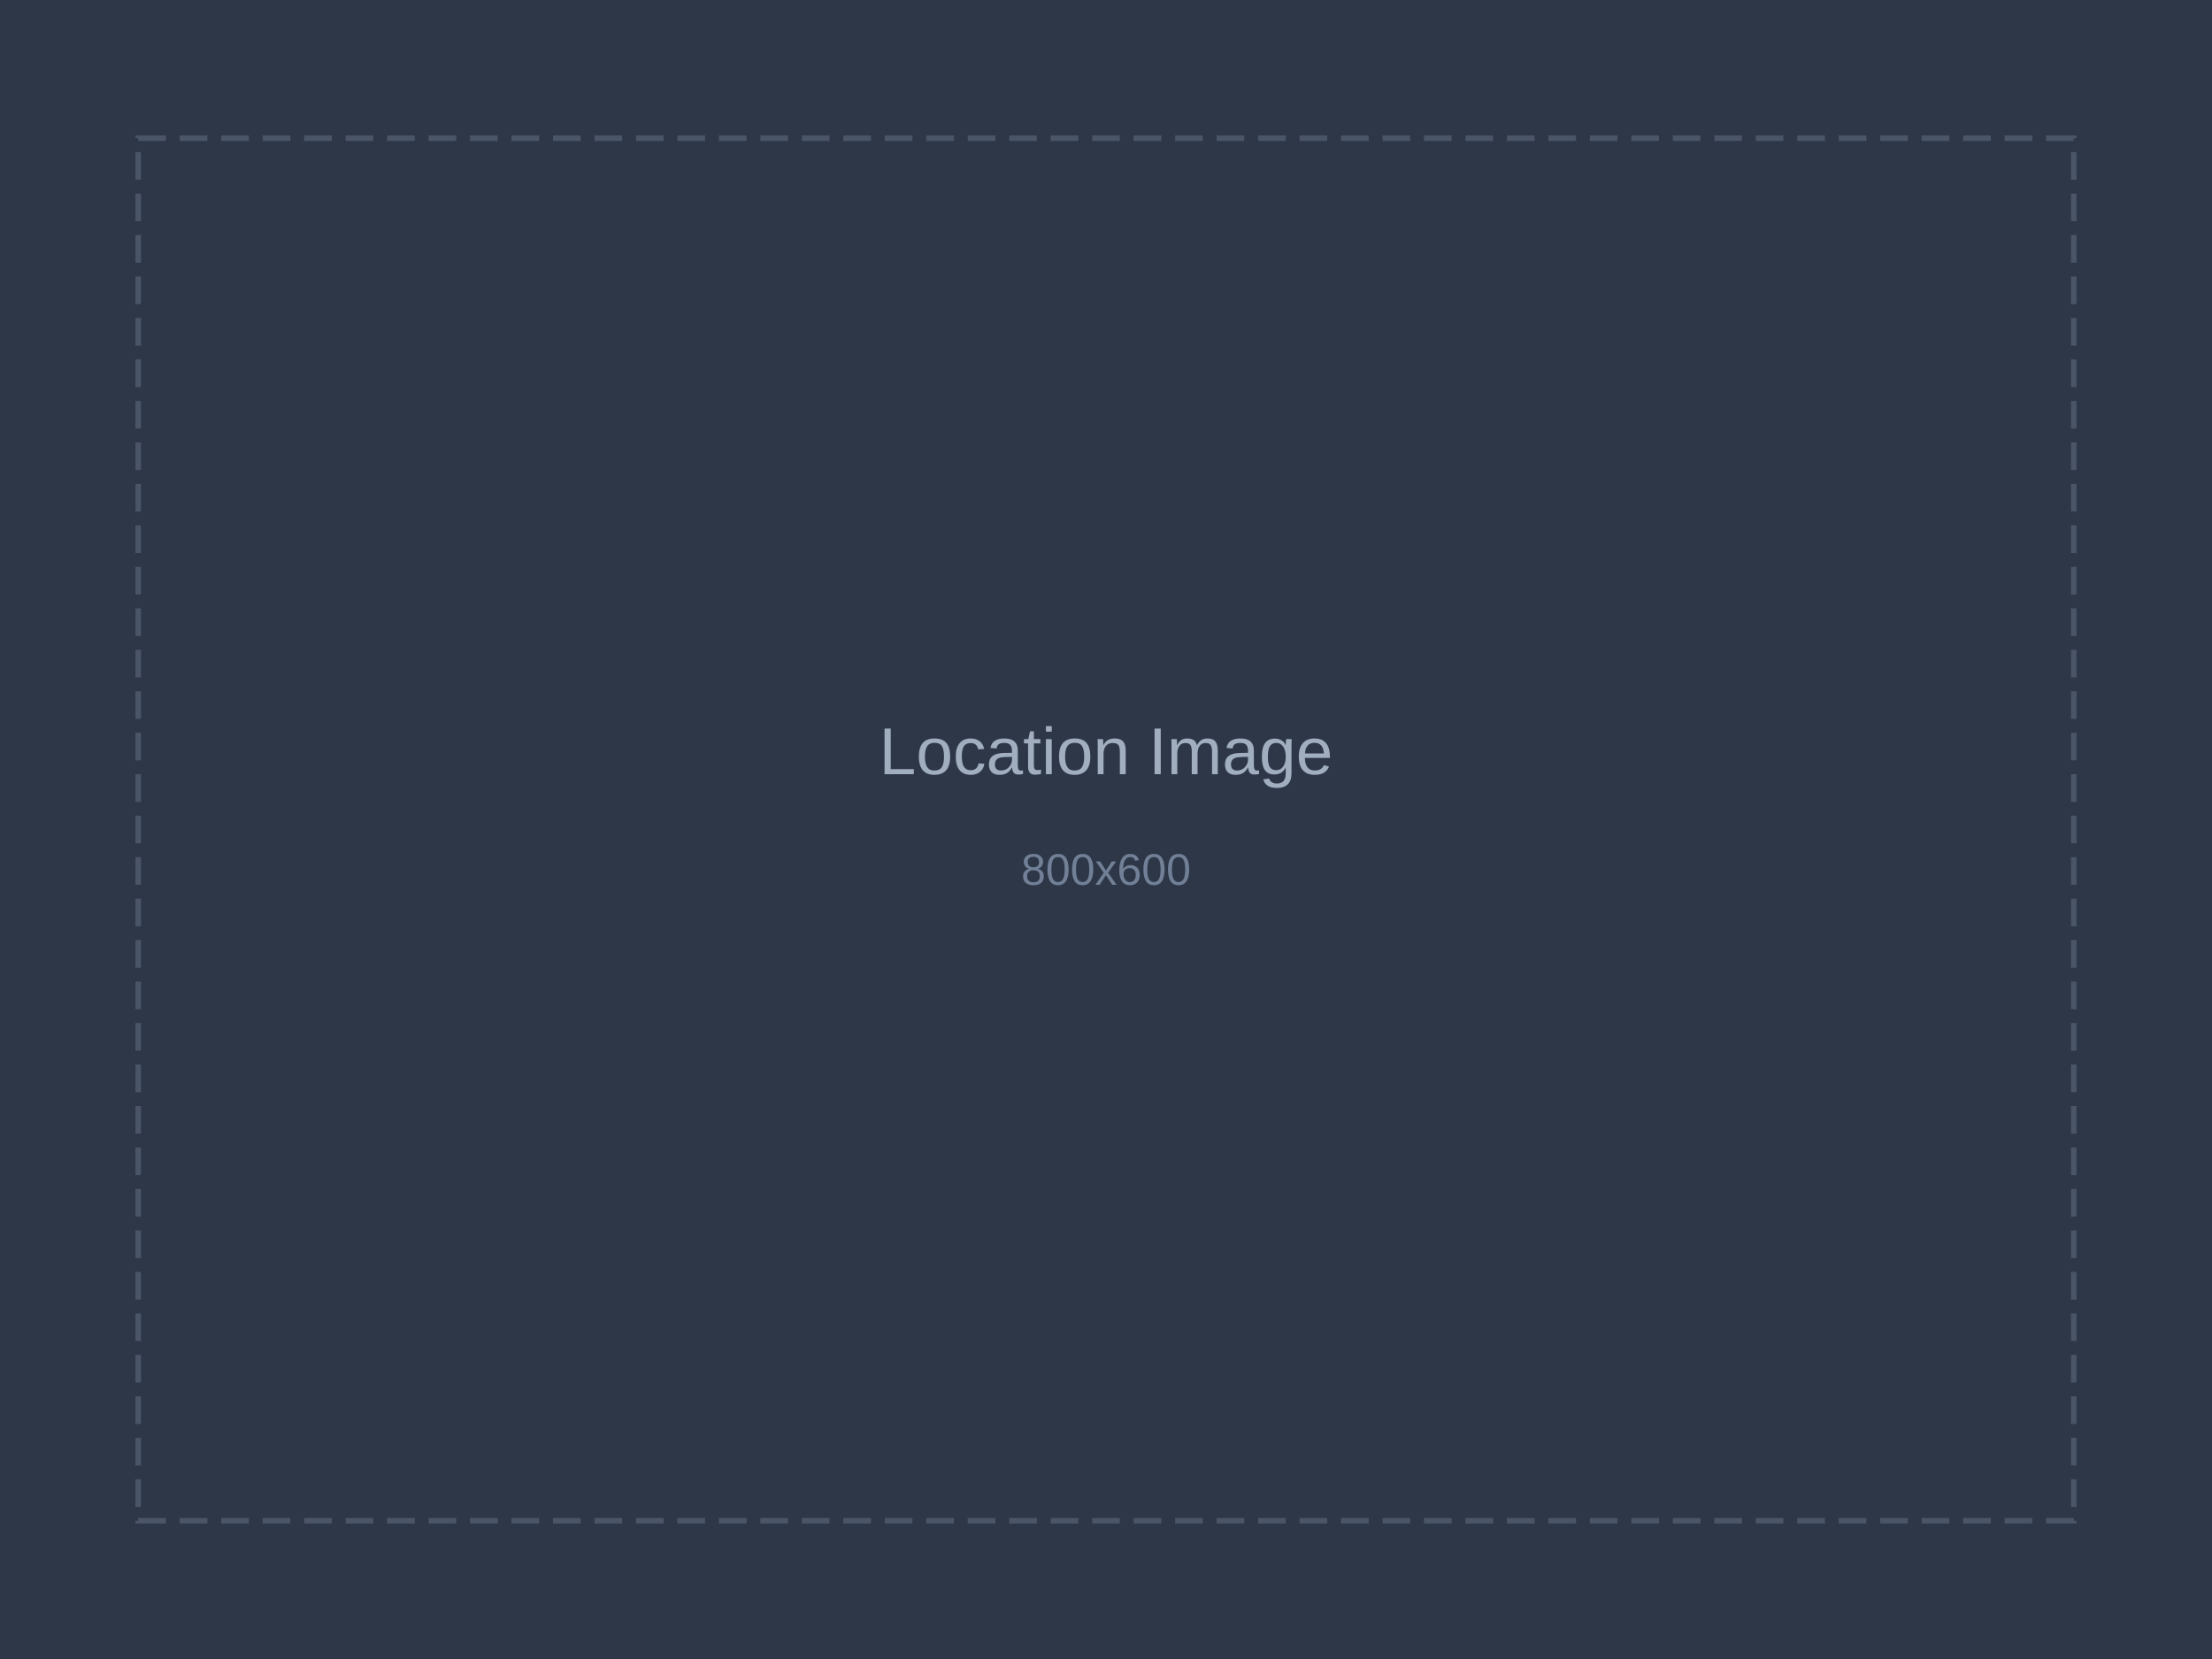
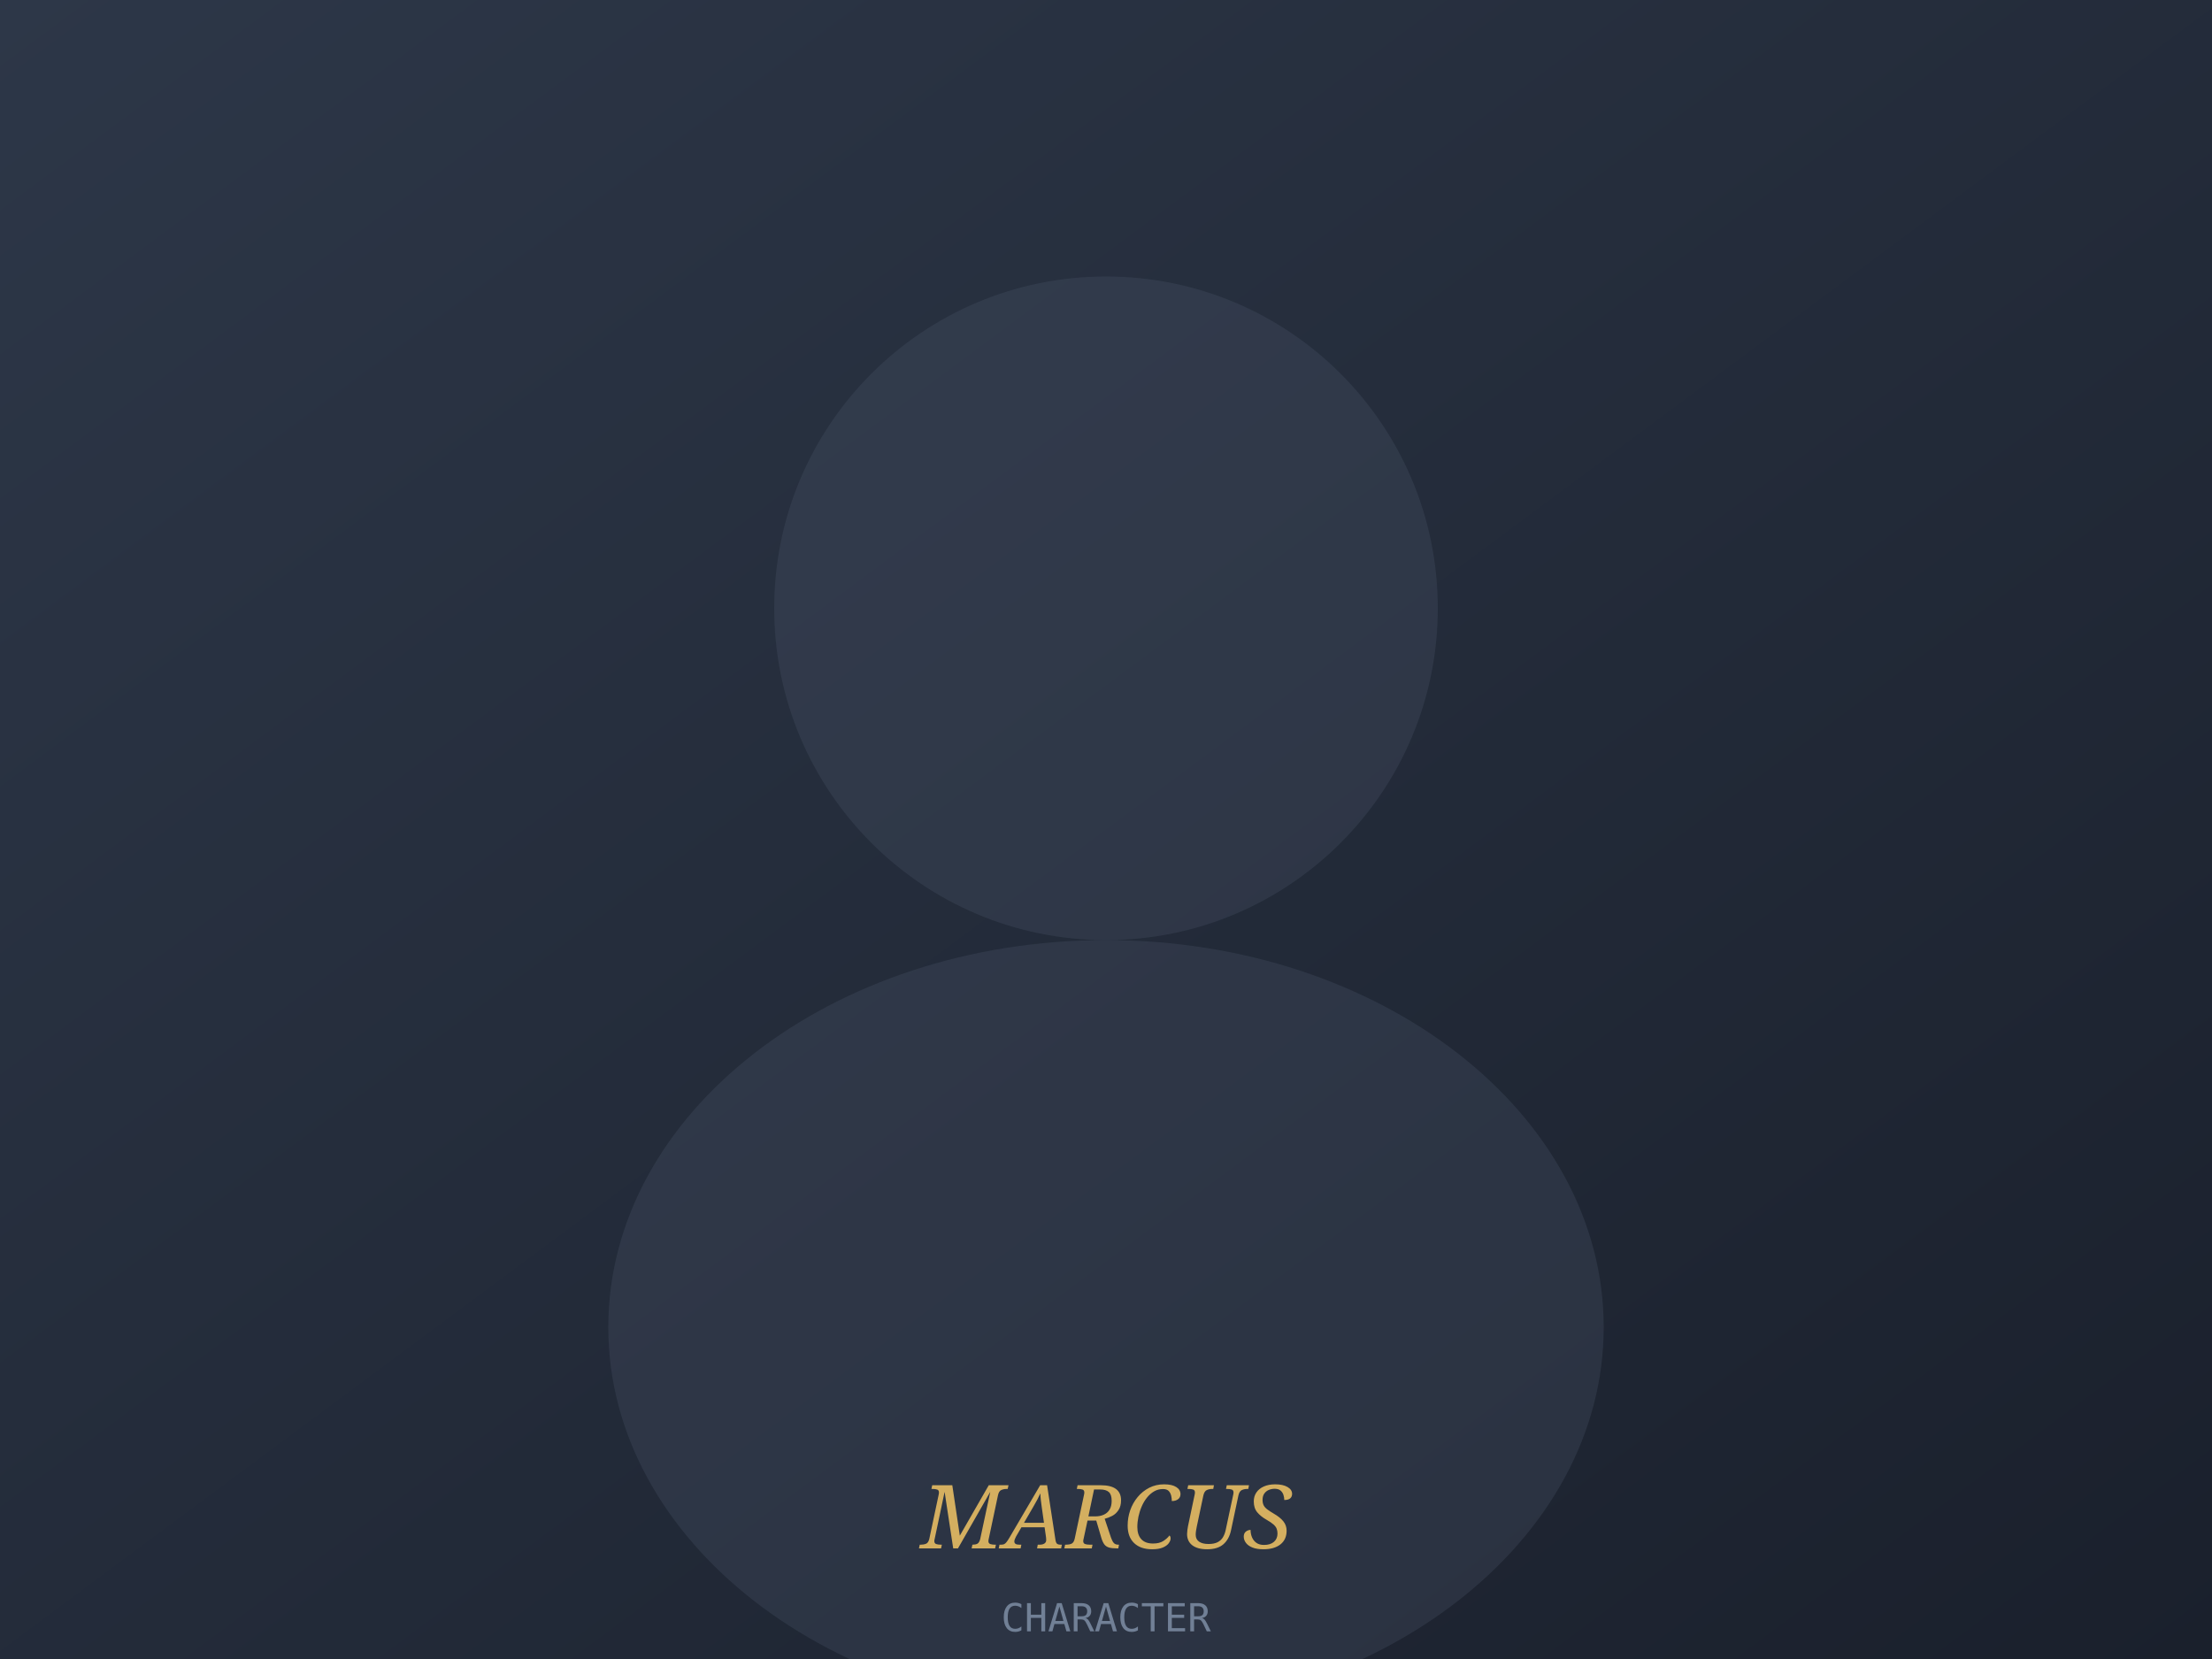
<svg xmlns="http://www.w3.org/2000/svg" width="800" height="600">
-   <rect width="800" height="600" fill="#2d3748" />
-   <text x="400" y="280" font-family="Arial" font-size="24" fill="#a0aec0" text-anchor="middle">Location Image</text>
-   <text x="400" y="320" font-family="Arial" font-size="16" fill="#718096" text-anchor="middle">800x600</text>
-   <rect x="50" y="50" width="700" height="500" fill="none" stroke="#4a5568" stroke-width="2" stroke-dasharray="10,5" />
+   <defs>
+     <linearGradient id="marcusGrad" x1="0%" y1="0%" x2="100%" y2="100%">
+       <stop offset="0%" style="stop-color:#2d3748" />
+       <stop offset="100%" style="stop-color:#1a202c" />
+     </linearGradient>
+   </defs>
+   <rect width="800" height="600" fill="url(#marcusGrad)" />
+   <circle cx="400" cy="220" r="120" fill="#4a5568" opacity="0.3" />
+   <ellipse cx="400" cy="480" rx="180" ry="140" fill="#4a5568" opacity="0.3" />
+   <text x="400" y="560" font-family="Georgia, serif" font-size="32" fill="#d4af60" text-anchor="middle" font-style="italic">MARCUS</text>
+   <text x="400" y="590" font-family="monospace" font-size="14" fill="#718096" text-anchor="middle">CHARACTER</text>
</svg>
